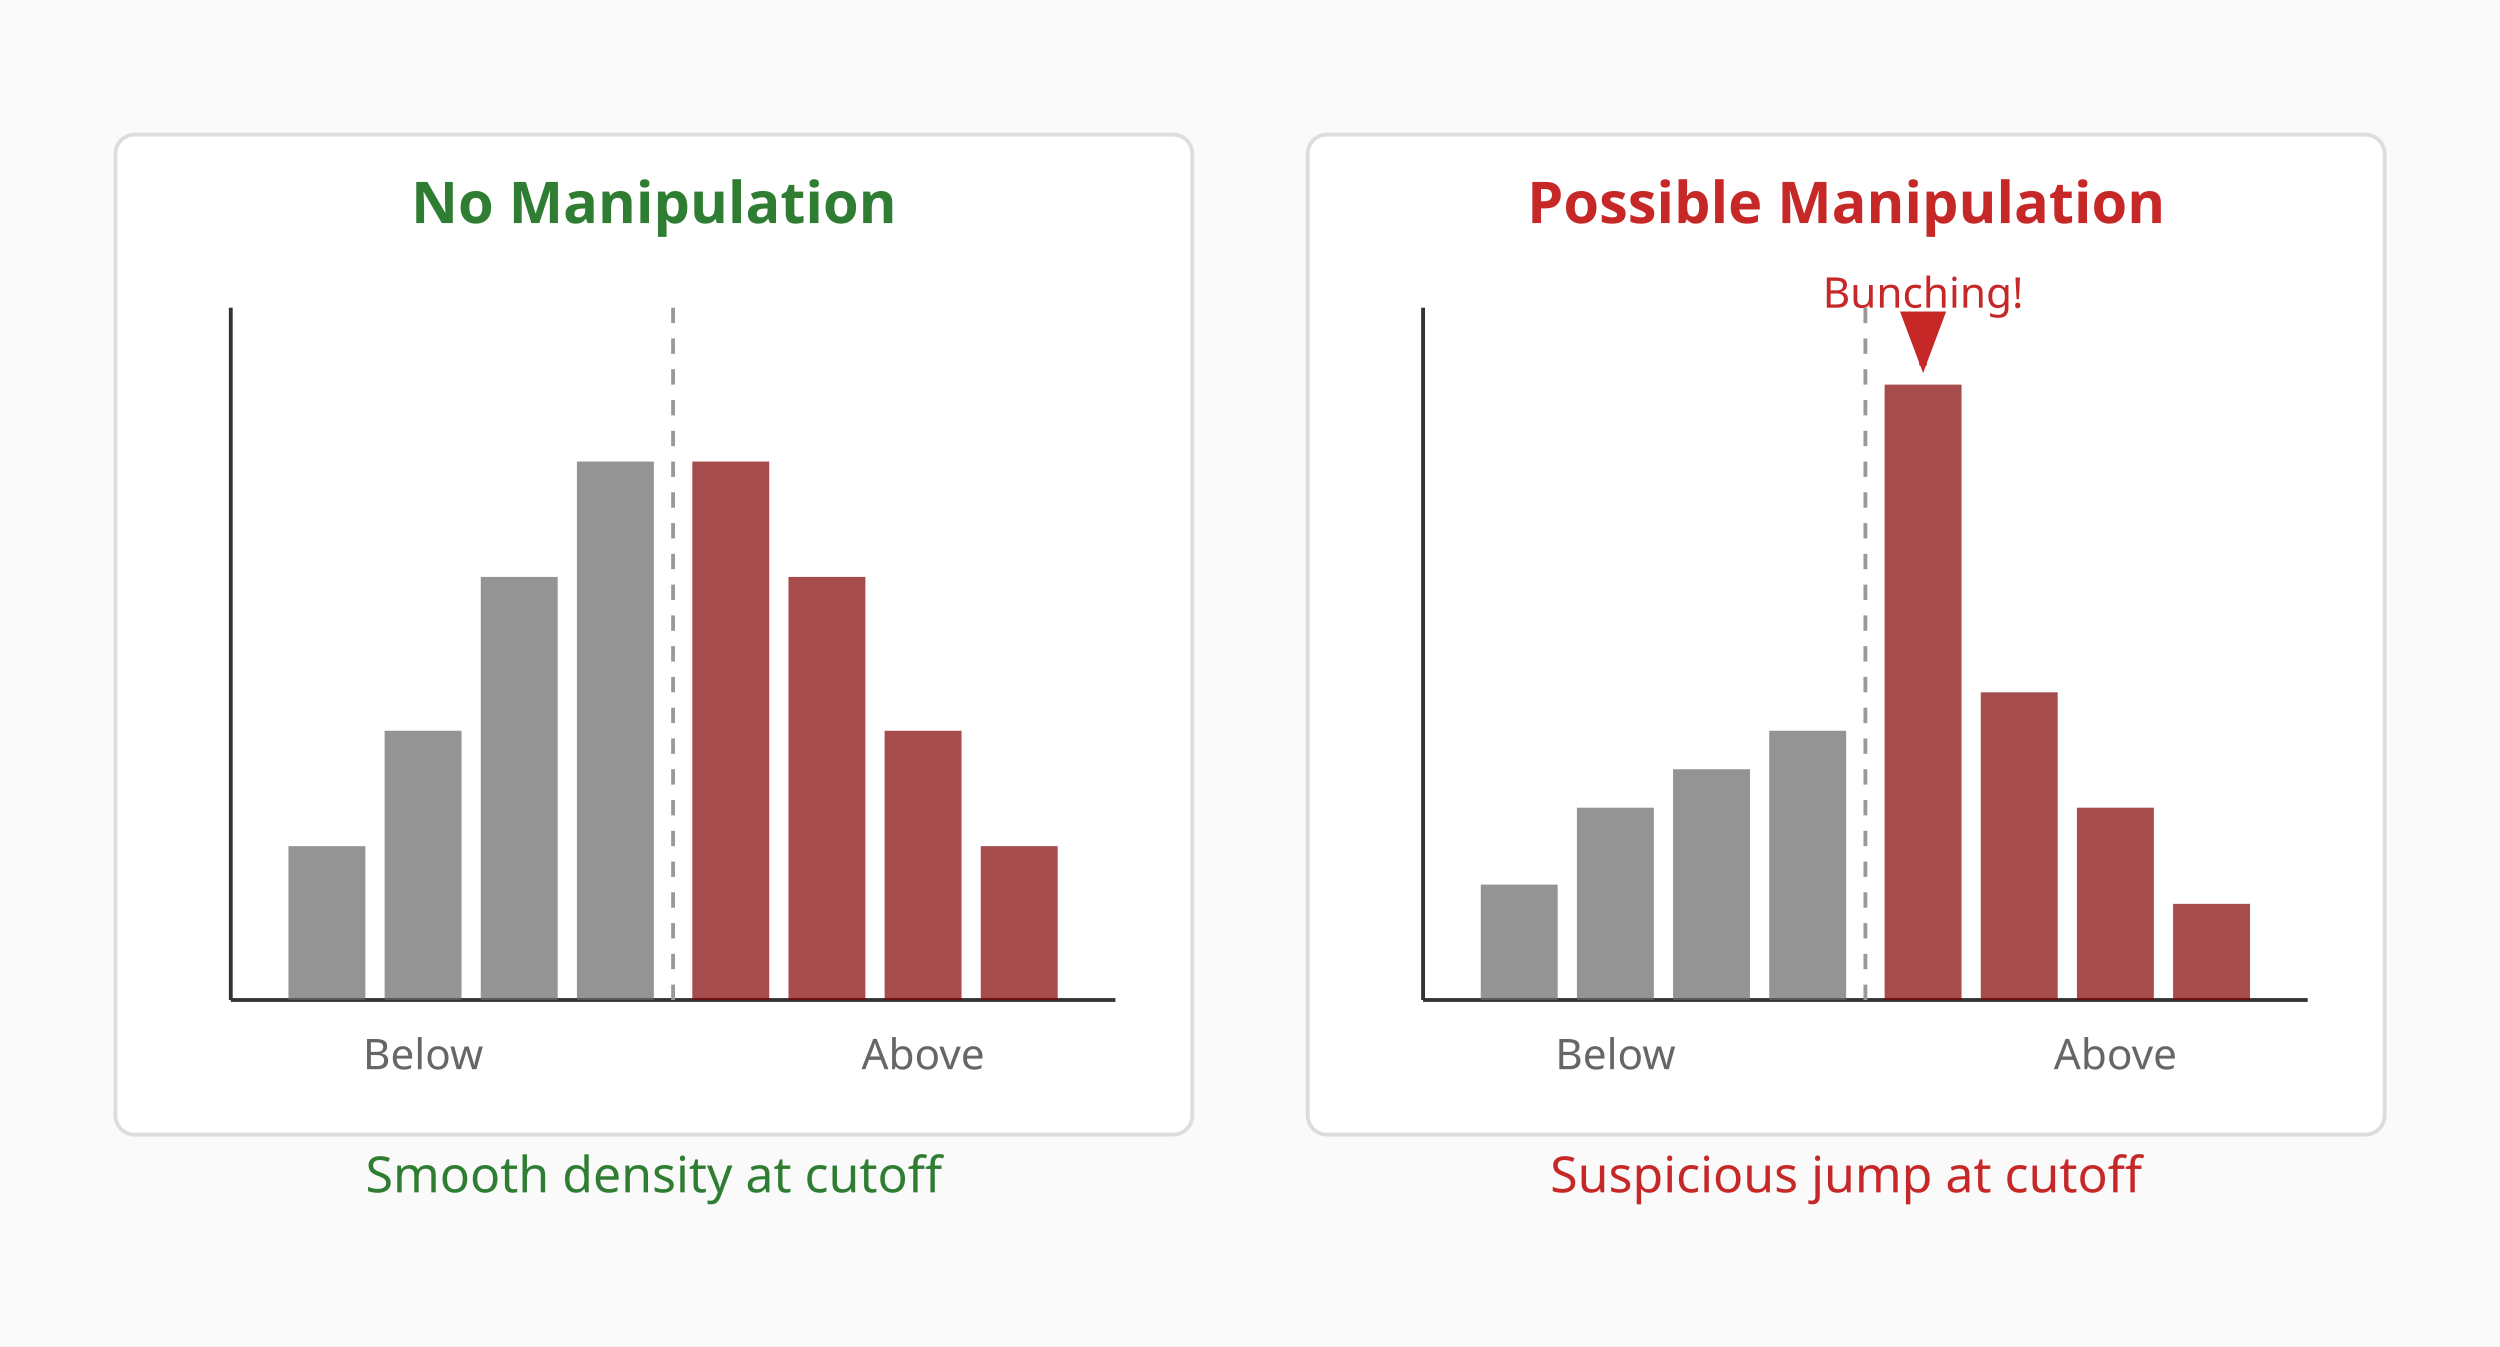
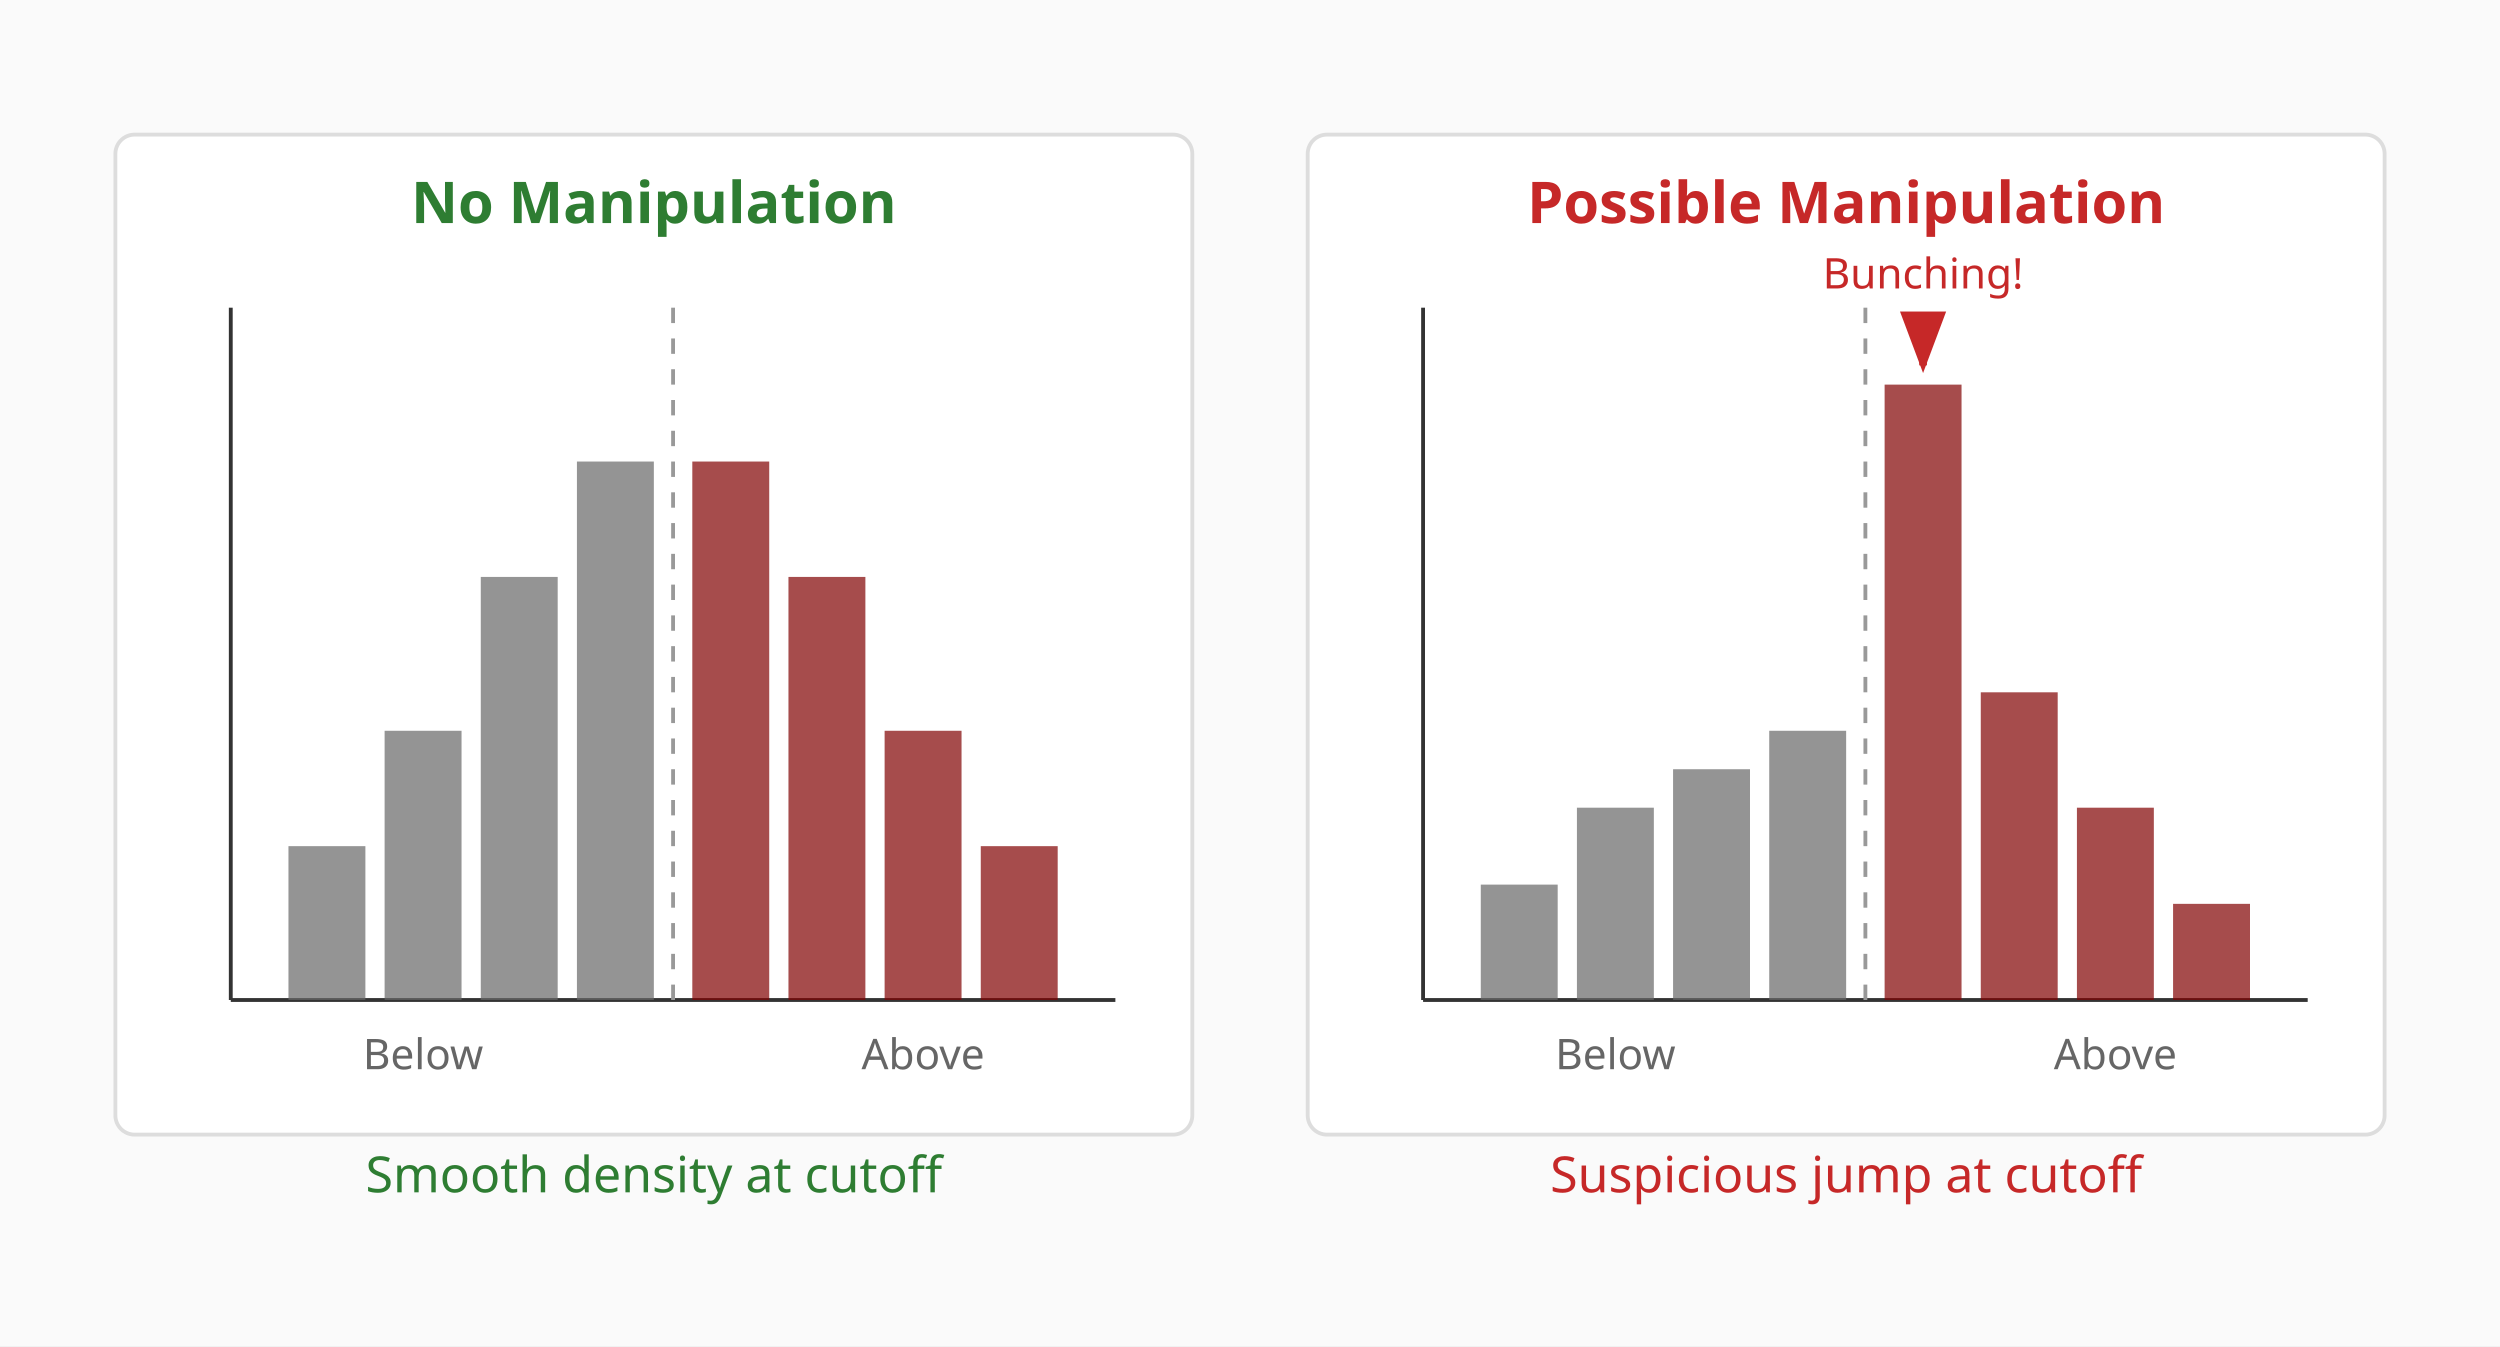
<svg xmlns="http://www.w3.org/2000/svg" viewBox="0 0 650 350">
  <style>
    .title { font: bold 15px sans-serif; fill: #333; }
    .label { font: 13px sans-serif; fill: #333; }
    .axis-label { font: 11px sans-serif; fill: #666; }
    .good { fill: #2e7d32; }
    .bad { fill: #c62828; }
  </style>
  <rect width="650" height="350" fill="#fafafa" />
  <rect x="30" y="35" width="280" height="260" fill="white" stroke="#ddd" rx="5" />
  <text x="170" y="58" text-anchor="middle" class="title good">No Manipulation</text>
  <line x1="60" y1="80" x2="60" y2="260" stroke="#333" stroke-width="1" />
  <line x1="60" y1="260" x2="290" y2="260" stroke="#333" stroke-width="1" />
  <line x1="175" y1="80" x2="175" y2="260" stroke="#999" stroke-width="1" stroke-dasharray="4,4" />
  <rect x="75" y="220" width="20" height="40" fill="#666" opacity="0.7" />
  <rect x="100" y="190" width="20" height="70" fill="#666" opacity="0.7" />
  <rect x="125" y="150" width="20" height="110" fill="#666" opacity="0.7" />
  <rect x="150" y="120" width="20" height="140" fill="#666" opacity="0.7" />
  <rect x="180" y="120" width="20" height="140" fill="#800000" opacity="0.7" />
  <rect x="205" y="150" width="20" height="110" fill="#800000" opacity="0.7" />
  <rect x="230" y="190" width="20" height="70" fill="#800000" opacity="0.7" />
  <rect x="255" y="220" width="20" height="40" fill="#800000" opacity="0.7" />
  <text x="170" y="310" text-anchor="middle" class="label good">Smooth density at cutoff</text>
  <rect x="340" y="35" width="280" height="260" fill="white" stroke="#ddd" rx="5" />
  <text x="480" y="58" text-anchor="middle" class="title bad">Possible Manipulation</text>
  <line x1="370" y1="80" x2="370" y2="260" stroke="#333" stroke-width="1" />
  <line x1="370" y1="260" x2="600" y2="260" stroke="#333" stroke-width="1" />
  <line x1="485" y1="80" x2="485" y2="260" stroke="#999" stroke-width="1" stroke-dasharray="4,4" />
  <rect x="385" y="230" width="20" height="30" fill="#666" opacity="0.7" />
  <rect x="410" y="210" width="20" height="50" fill="#666" opacity="0.7" />
  <rect x="435" y="200" width="20" height="60" fill="#666" opacity="0.7" />
  <rect x="460" y="190" width="20" height="70" fill="#666" opacity="0.7" />
  <rect x="490" y="100" width="20" height="160" fill="#800000" opacity="0.7" />
  <rect x="515" y="180" width="20" height="80" fill="#800000" opacity="0.7" />
  <rect x="540" y="210" width="20" height="50" fill="#800000" opacity="0.7" />
  <rect x="565" y="235" width="20" height="25" fill="#800000" opacity="0.7" />
  <path d="M 500 85 L 500 95" stroke="#c62828" stroke-width="2" fill="none" marker-end="url(#redarrow)" />
-   <text x="500" y="80" text-anchor="middle" class="axis-label bad">Bunching!</text>
+   <text x="500" y="75" text-anchor="middle" class="axis-label bad">Bunching!</text>
  <defs>
    <marker id="redarrow" markerWidth="8" markerHeight="6" refX="7" refY="3" orient="auto">
      <polygon points="0 0, 8 3, 0 6" fill="#c62828" />
    </marker>
  </defs>
  <text x="480" y="310" text-anchor="middle" class="label bad">Suspicious jump at cutoff</text>
  <text x="110" y="278" text-anchor="middle" class="axis-label">Below</text>
  <text x="240" y="278" text-anchor="middle" class="axis-label">Above</text>
  <text x="420" y="278" text-anchor="middle" class="axis-label">Below</text>
  <text x="550" y="278" text-anchor="middle" class="axis-label">Above</text>
</svg>
